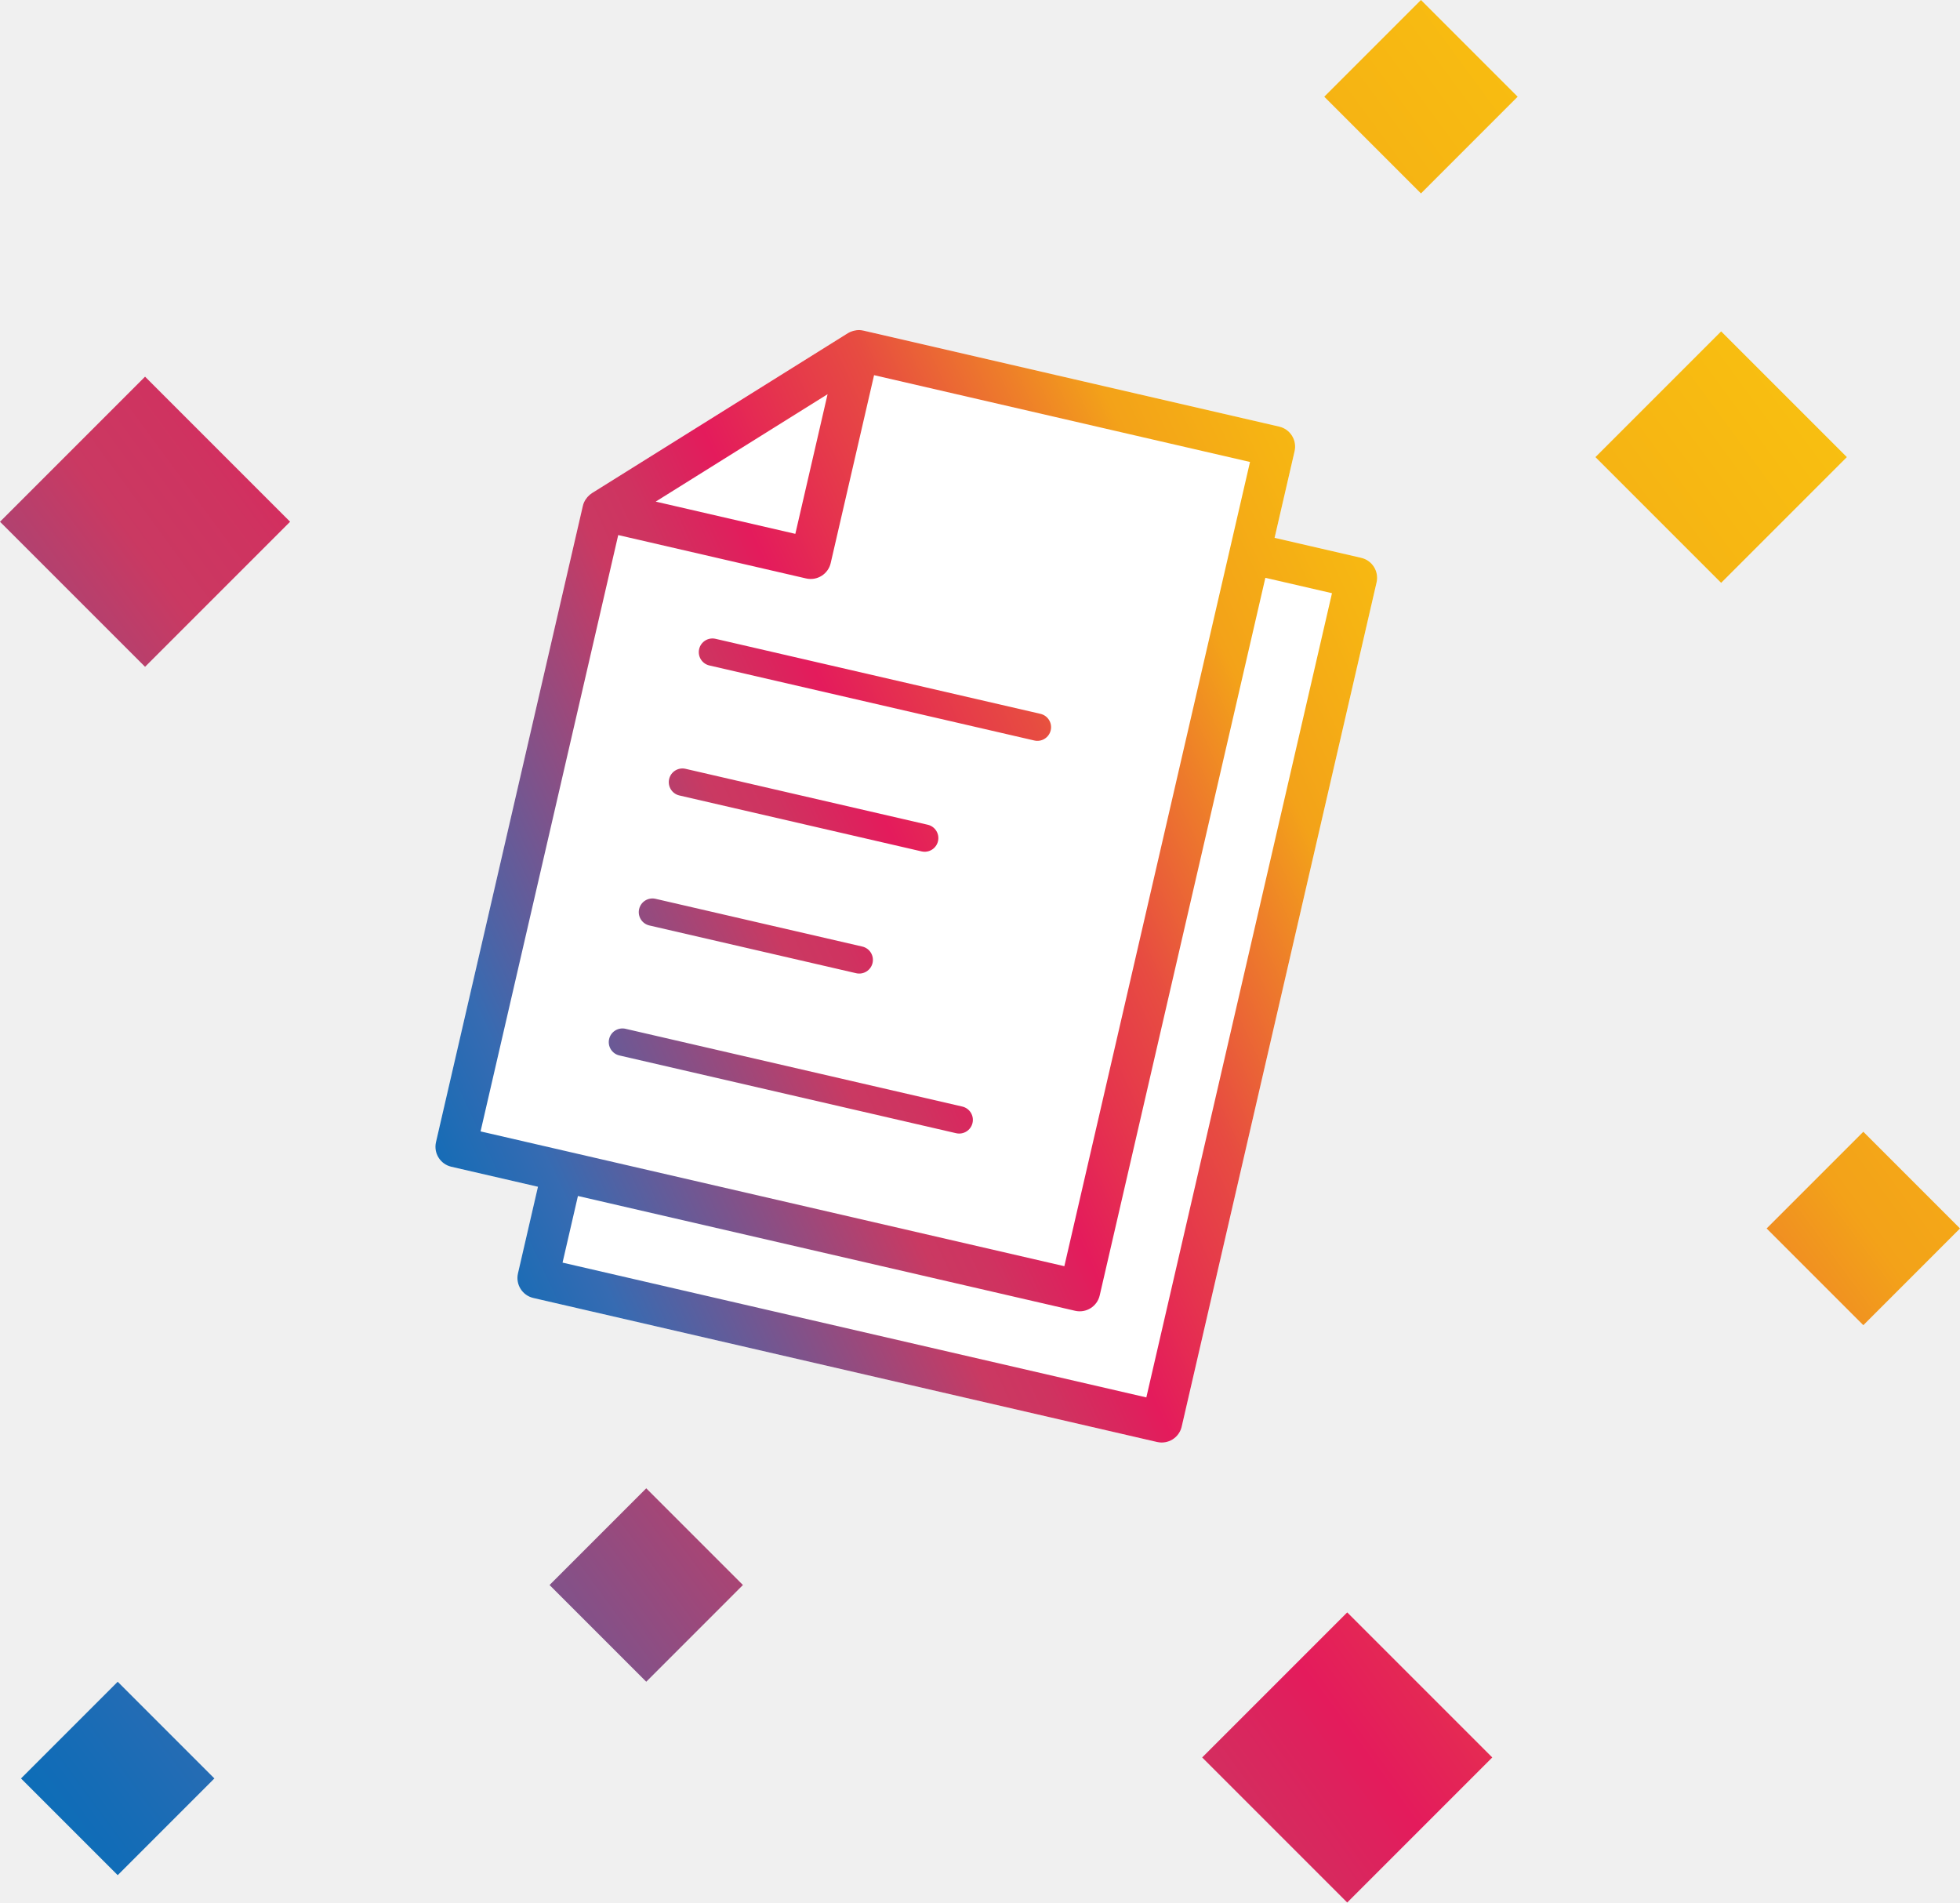
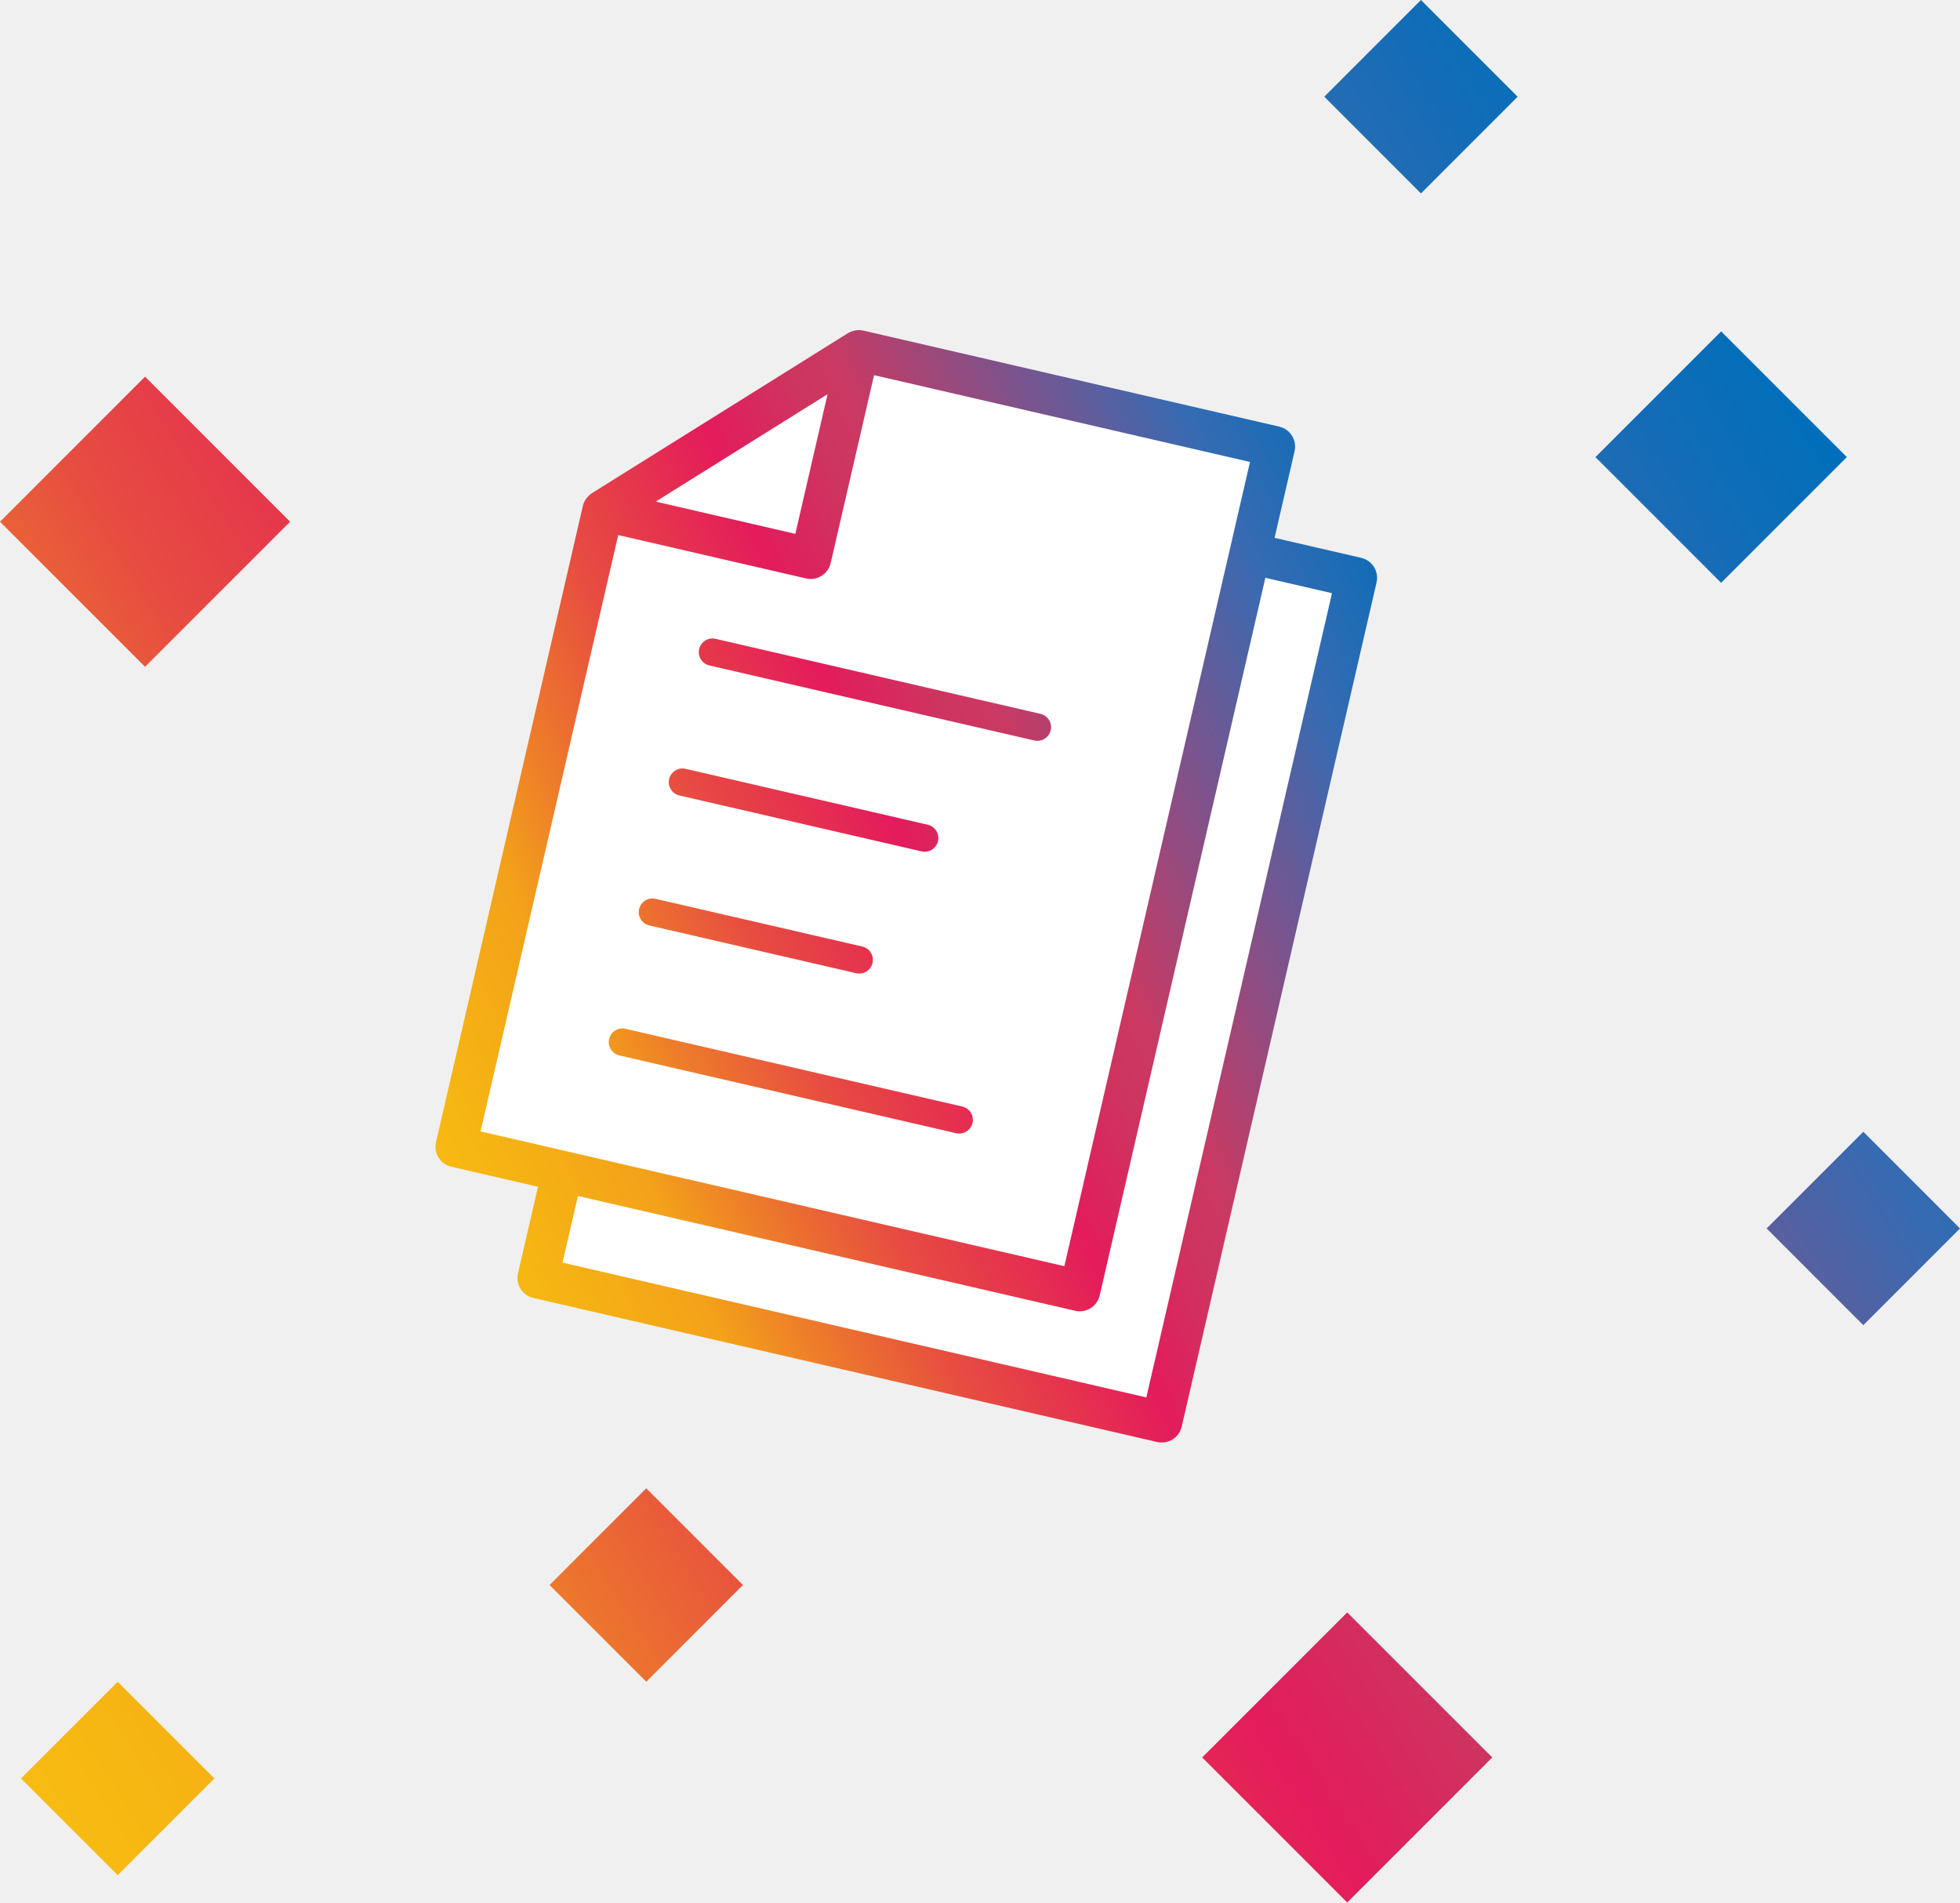
<svg xmlns="http://www.w3.org/2000/svg" xmlns:xlink="http://www.w3.org/1999/xlink" width="143.327" height="139.11" viewBox="0 0 143.327 139.11">
  <defs>
-     <linearGradient id="a" y1="1" x2="1" y2="0.293" gradientUnits="objectBoundingBox">
+     <linearGradient id="a" x1="1.018" y1="0.377" x2="0" y2="1" gradientUnits="objectBoundingBox">
      <stop offset="0" stop-color="#006eba" />
      <stop offset="0.067" stop-color="#166cb6" />
      <stop offset="0.145" stop-color="#366bb2" />
      <stop offset="0.386" stop-color="#ca3962" />
      <stop offset="0.427" stop-color="#cf3360" />
      <stop offset="0.48" stop-color="#dd225d" />
      <stop offset="0.5" stop-color="#e41b5c" />
      <stop offset="0.569" stop-color="#e5354d" />
      <stop offset="0.639" stop-color="#e74c41" />
      <stop offset="0.738" stop-color="#ee7f29" />
      <stop offset="0.8" stop-color="#f3a219" />
      <stop offset="0.903" stop-color="#f6b413" />
      <stop offset="1" stop-color="#f9c110" />
    </linearGradient>
    <clipPath id="b">
      <rect width="57.813" height="74.349" transform="translate(0 0)" fill="none" />
    </clipPath>
-     <linearGradient id="c" x1="0.003" y1="1.009" x2="1.001" y2="0.002" xlink:href="#a" />
+     <linearGradient id="c" x1="0.99" y1="0.005" x2="0.015" y2="0.992" xlink:href="#a" />
  </defs>
  <g transform="translate(-869 -4979.583)">
    <path d="M-475.09,148.5l10.607-10.606,10.607,10.606-10.607,10.607Zm-86.374,1.535,7.071-7.071,7.07,7.071-7.07,7.071Zm38.65-14.143,7.071-7.071,7.07,7.071-7.07,7.071Zm89-26.07,7.071-7.071,7.07,7.071-7.07,7.071ZM-563,58.148l10.607-10.607,10.607,10.607-10.607,10.606Zm116.668-4.726,9.192-9.192,9.193,9.192-9.193,9.193Zm-19.829-26.351L-459.09,20l7.07,7.071-7.07,7.071Z" transform="translate(1432 4959.583)" fill="url(#a)" />
    <g transform="translate(915.469 4999.907) rotate(13)">
      <g clip-path="url(#b)">
        <path d="M56.313,8h-6.5V1.5a1.5,1.5,0,0,0-1.5-1.5H17.1a1.474,1.474,0,0,0-.282.028h-.011a1.5,1.5,0,0,0-.364.129c-.03.015-.058.03-.086.046a1.554,1.554,0,0,0-.319.235l-15.6,15.6a1.527,1.527,0,0,0-.235.319c-.016.028-.03.055-.045.084a1.543,1.543,0,0,0-.13.365h0A1.67,1.67,0,0,0,0,17.1V64.849a1.5,1.5,0,0,0,1.5,1.5H8v6.5a1.5,1.5,0,0,0,1.5,1.5H56.313a1.5,1.5,0,0,0,1.5-1.5V9.5a1.5,1.5,0,0,0-1.5-1.5" fill="#fff" />
        <path d="M56.313,8h-6.5V1.5a1.5,1.5,0,0,0-1.5-1.5H17.1a1.463,1.463,0,0,0-.281.028H16.81a1.476,1.476,0,0,0-.362.129c-.03.014-.058.03-.087.046a1.548,1.548,0,0,0-.318.235L.44,16.043a1.517,1.517,0,0,0-.236.318c-.016.028-.031.056-.045.085a1.512,1.512,0,0,0-.13.365h0A1.491,1.491,0,0,0,0,17.1V64.849a1.5,1.5,0,0,0,1.5,1.5H8v6.5a1.5,1.5,0,0,0,1.5,1.5H56.313a1.5,1.5,0,0,0,1.5-1.5V9.5a1.5,1.5,0,0,0-1.5-1.5M15.6,5.121V15.6H5.121ZM3,18.6H17.1a1.5,1.5,0,0,0,1.5-1.5V3H46.813V63.349H9.539c-.013,0-.025,0-.039,0s-.025,0-.038,0H3ZM54.813,71.349H11v-5H48.313a1.5,1.5,0,0,0,1.5-1.5V11h5ZM10.641,25.391a1,1,0,0,1,1-1H36.027a1,1,0,0,1,0,2H11.641a1,1,0,0,1-1-1m0,9.755a1,1,0,0,1,1-1H29.82a1,1,0,0,1,0,2H11.641a1,1,0,0,1-1-1m0,9.755a1,1,0,0,1,1-1H27.16a1,1,0,0,1,0,2H11.641a1,1,0,0,1-1-1m0,9.754a1,1,0,0,1,1-1H36.914a1,1,0,0,1,0,2H11.641a1,1,0,0,1-1-1" fill="url(#c)" />
      </g>
    </g>
  </g>
</svg>
